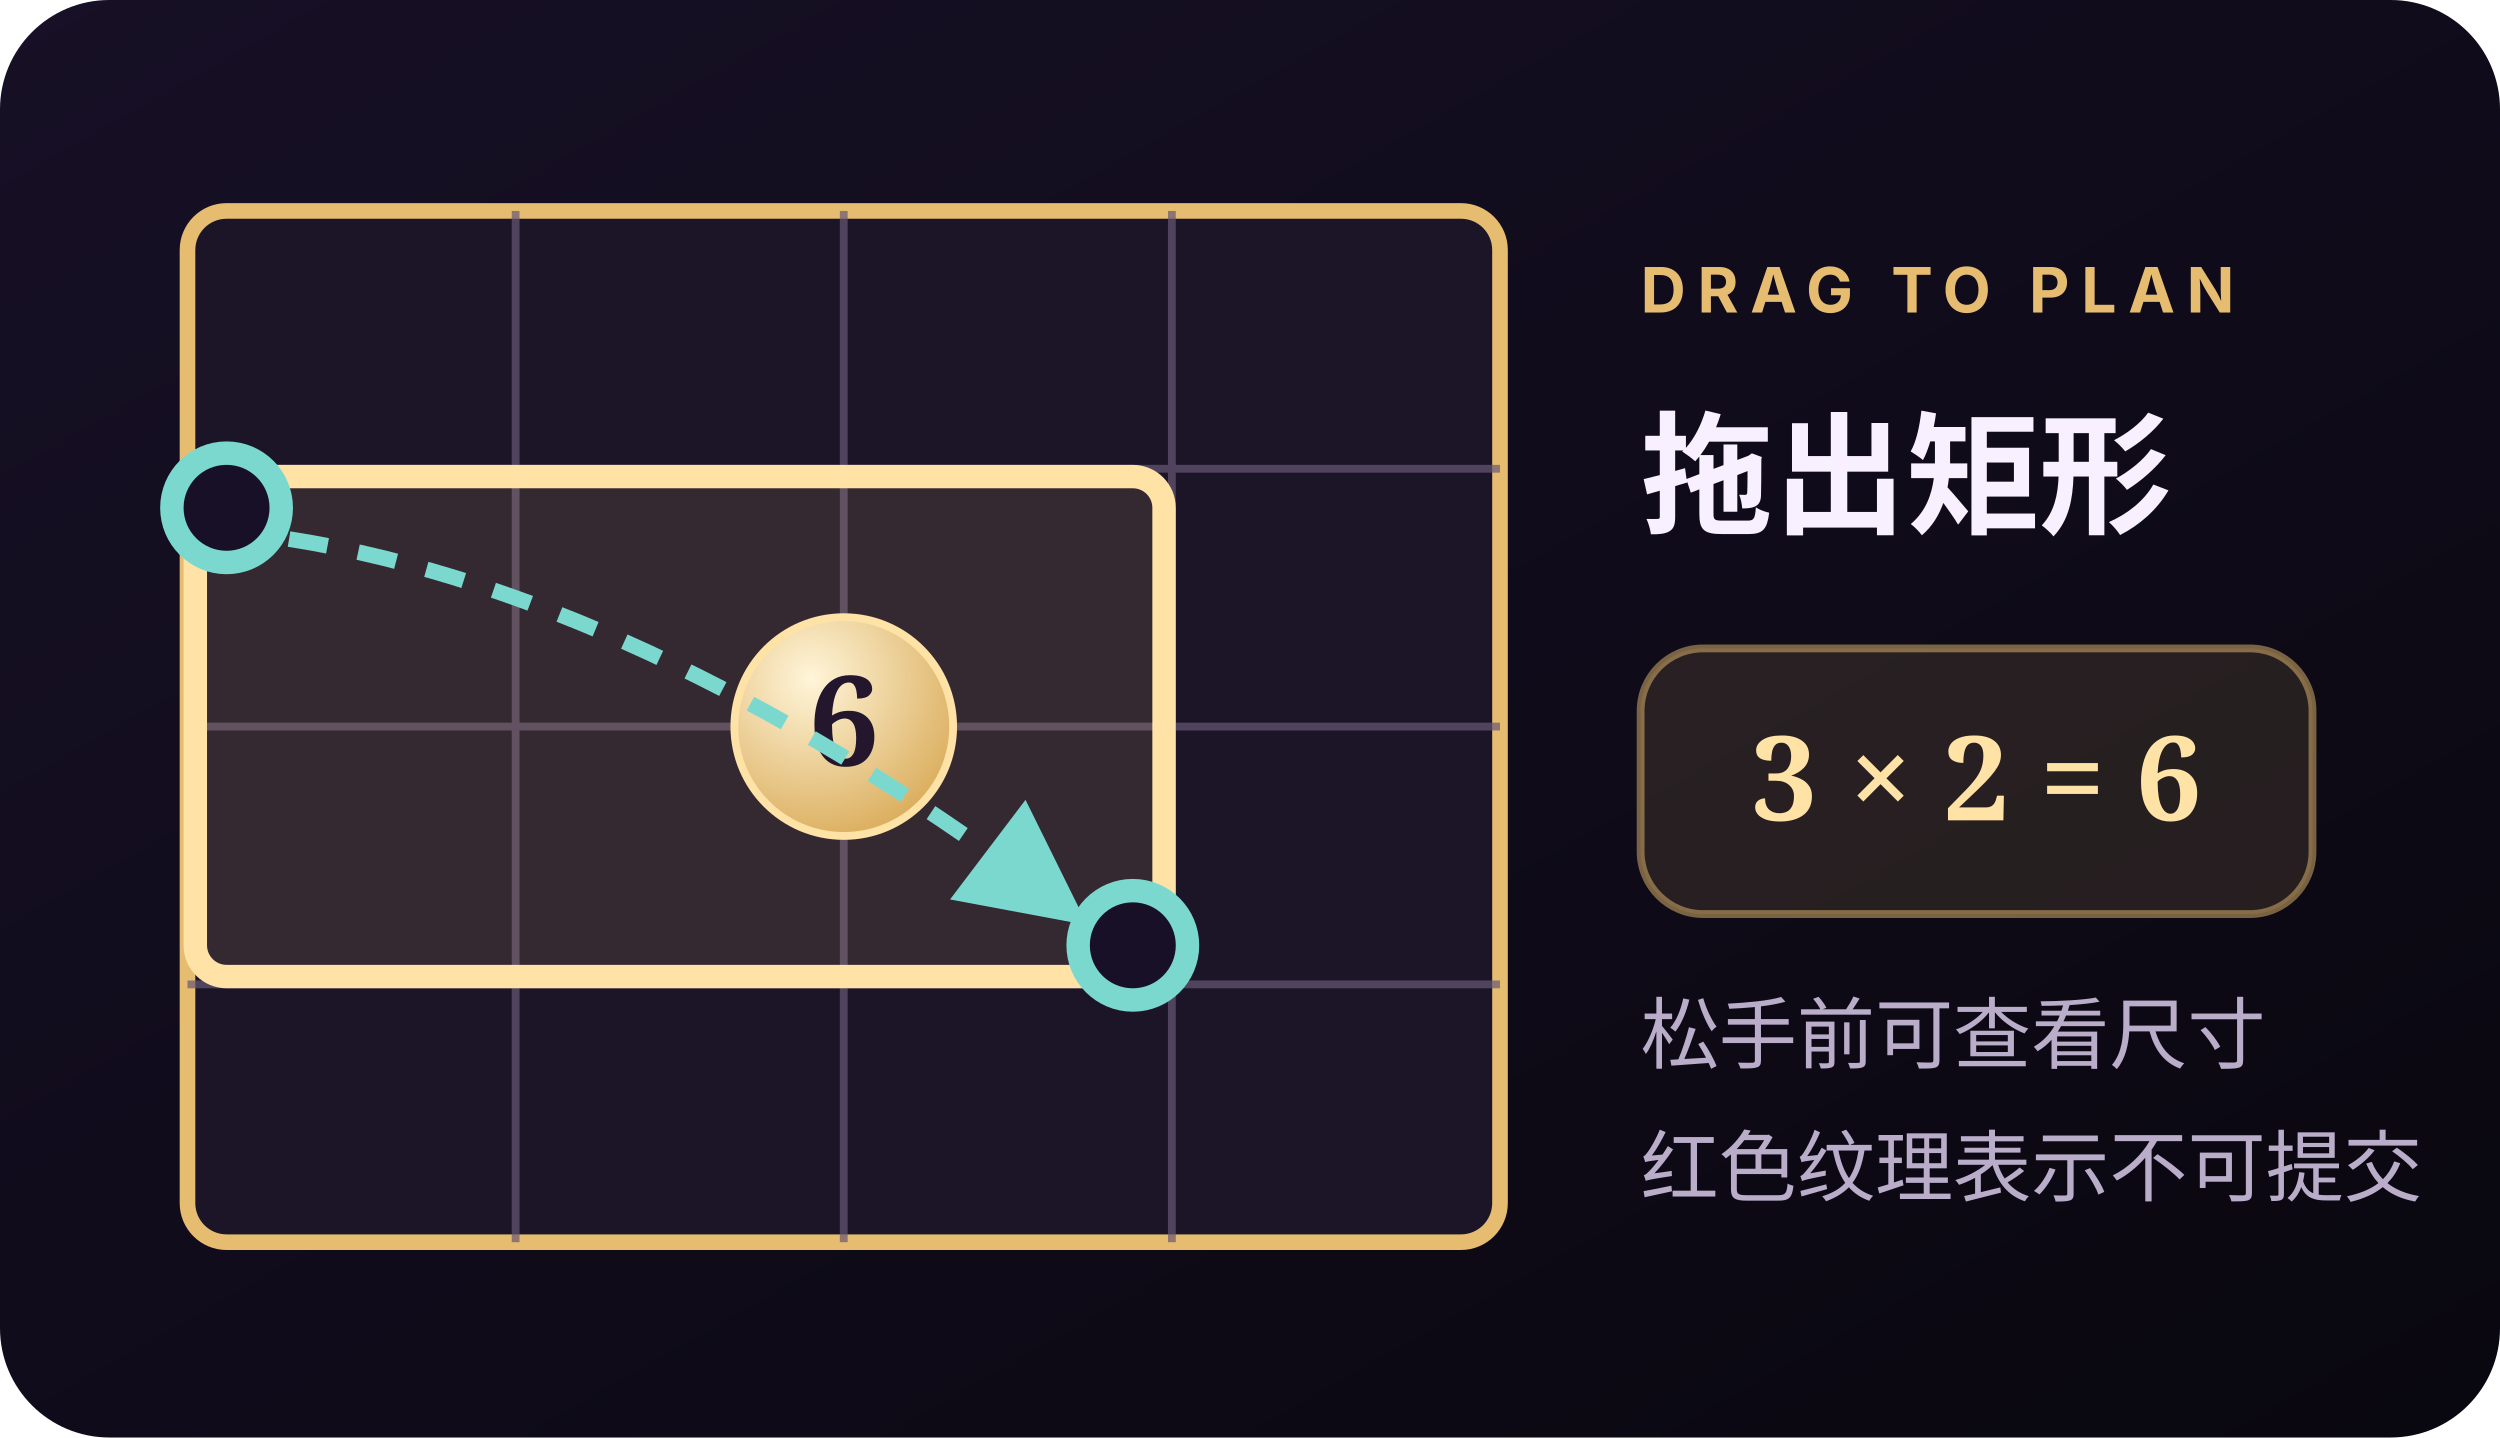
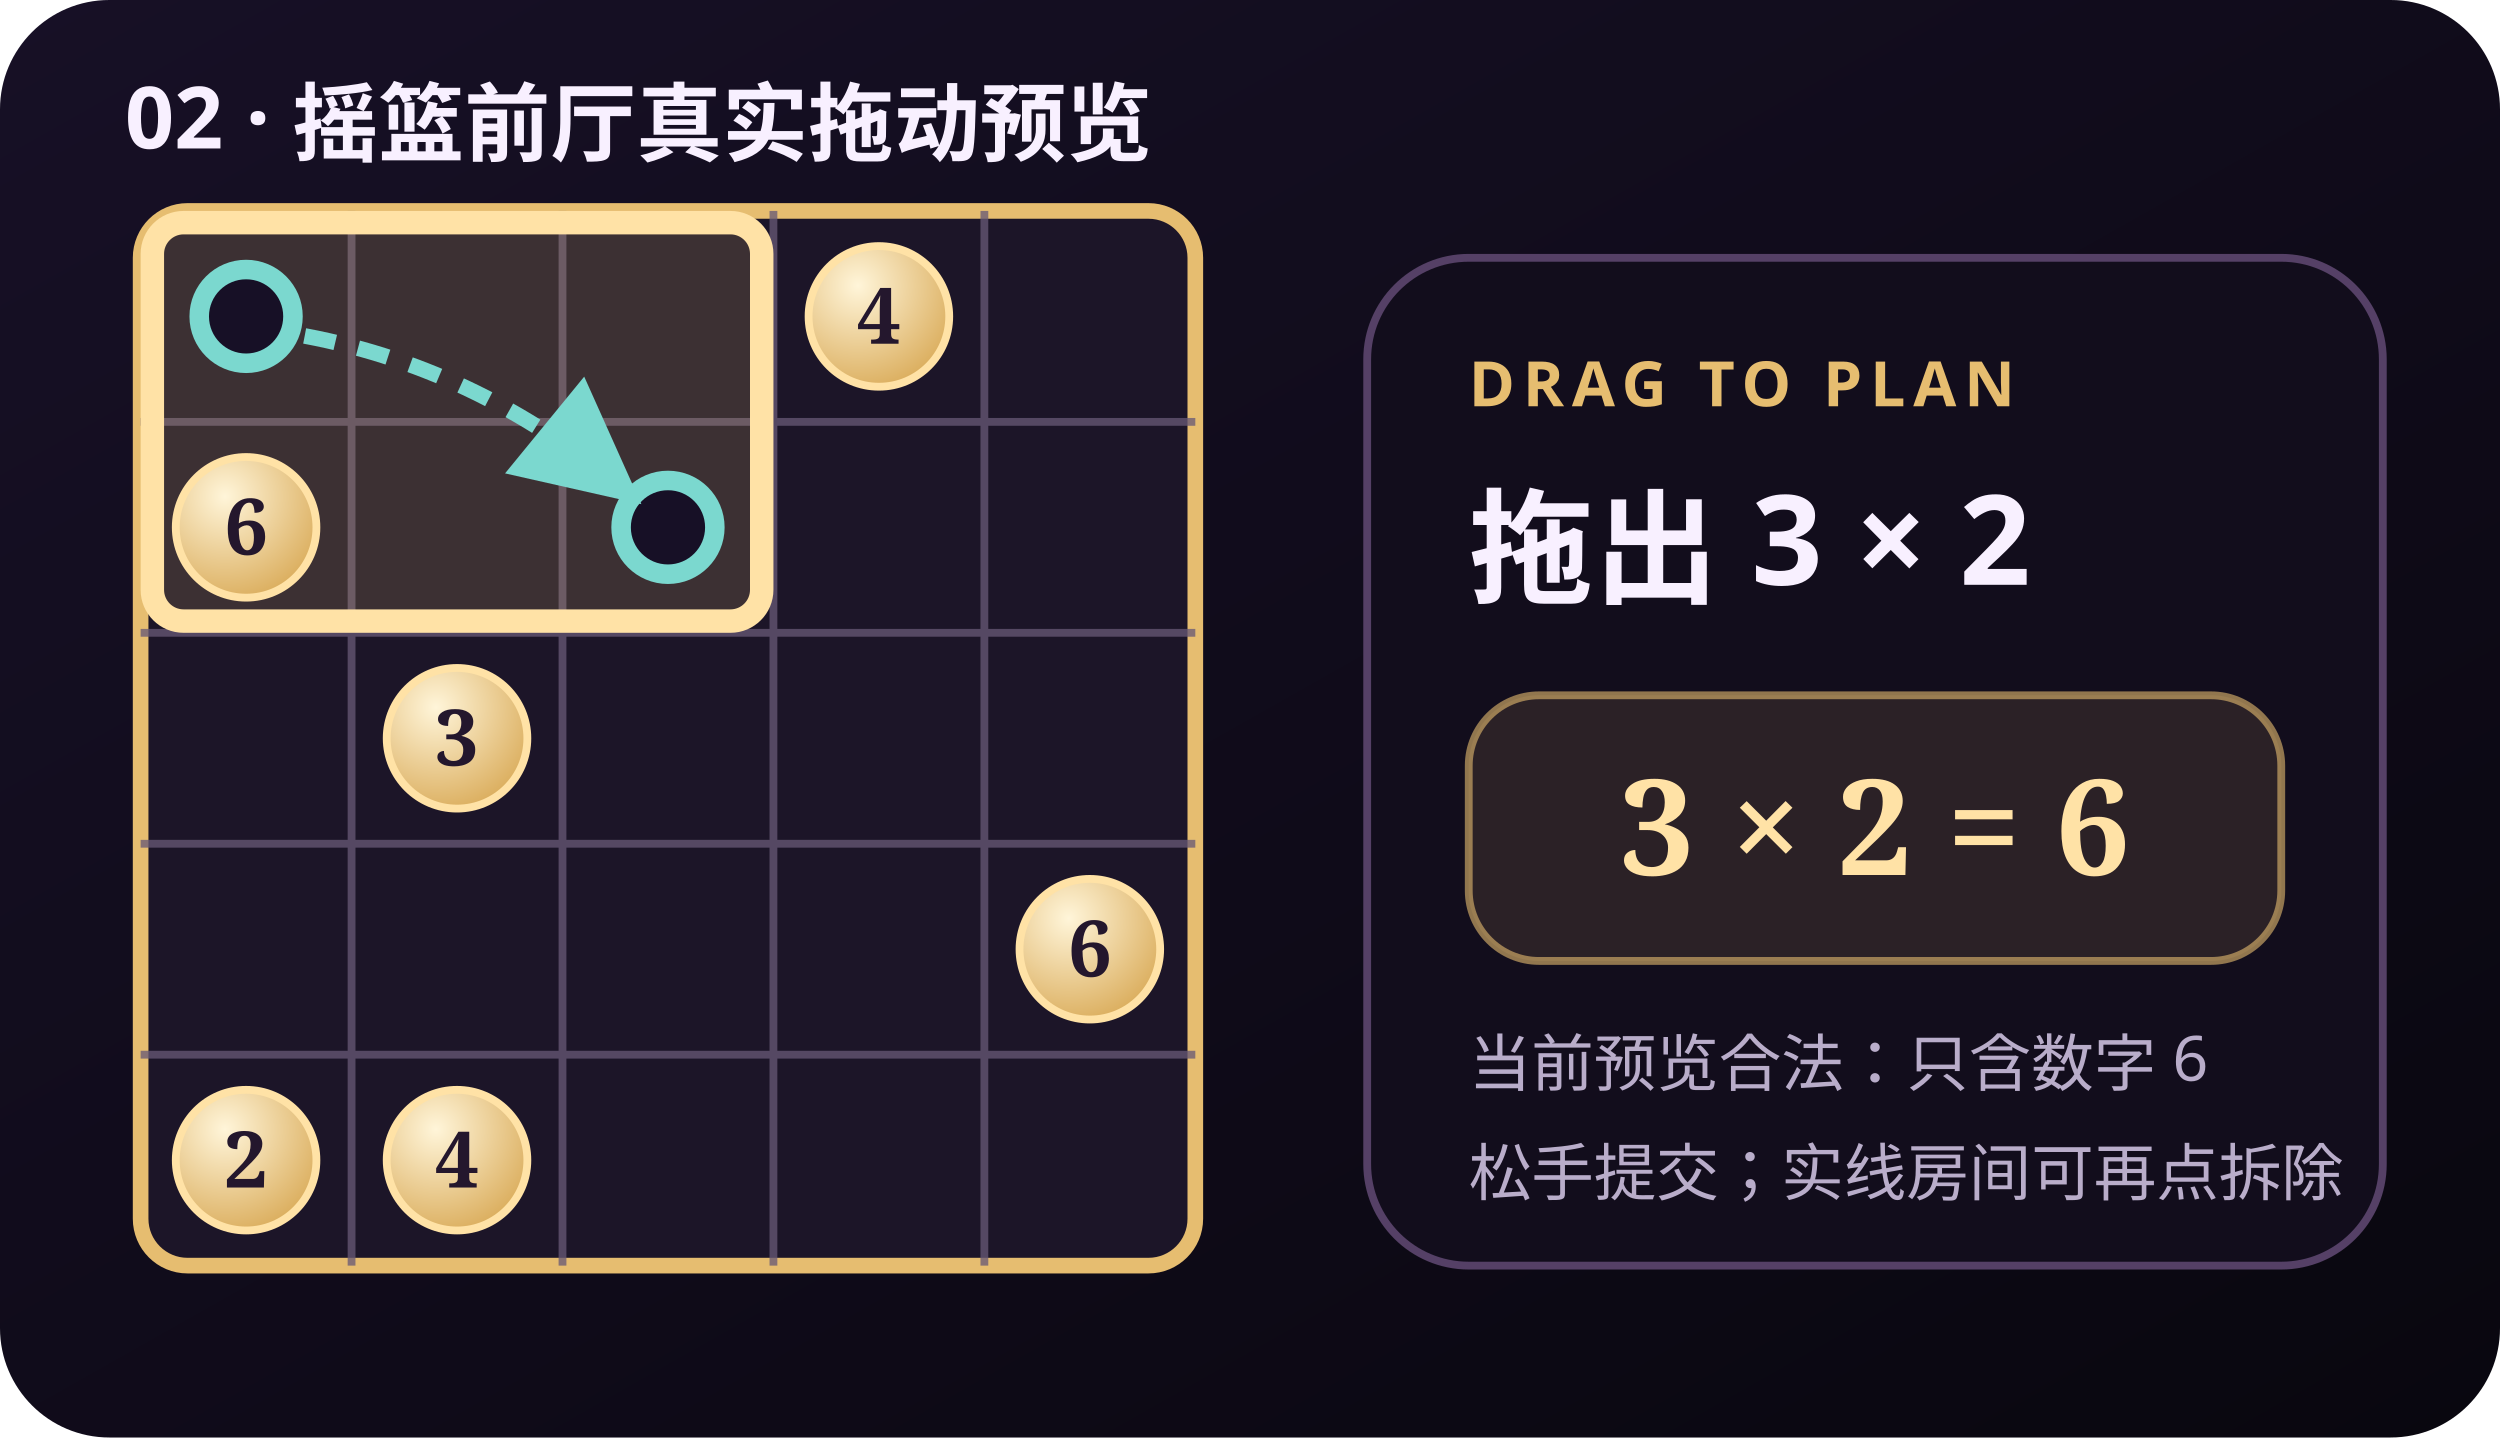
- <svg xmlns="http://www.w3.org/2000/svg" viewBox="0 0 320 184" preserveAspectRatio="xMidYMid meet" role="img" aria-labelledby="title description">
+ <svg xmlns="http://www.w3.org/2000/svg" viewBox="0 0 320 184" preserveAspectRatio="xMidYMid meet" role="img" aria-labelledby="title description" data-level-id="lullaby-lobby" data-tutorial-scene="operation" data-state="intermediate" data-board-size="5x5" data-preview-room="0,0,3,2" data-preview-area="6" data-contained-clue="0,1,6">
  <defs>
    <linearGradient id="bg" x1="0" y1="0" x2="1" y2="1">
      <stop stop-color="#171026" />
      <stop offset="1" stop-color="#09070f" />
    </linearGradient>
    <radialGradient id="clue" cx="35%" cy="28%" r="80%">
      <stop stop-color="#fff5d9" />
      <stop offset="1" stop-color="#d9aa57" />
    </radialGradient>
    <marker id="arrow" markerWidth="8" markerHeight="8" refX="6" refY="4" orient="auto">
      <path d="M0 0l8 4-8 4z" fill="#7bd8cf" />
    </marker>
  </defs>
  <rect width="320" height="184" rx="14" fill="url(#bg)" />
-   <g transform="translate(24 27)">
-     <rect width="168" height="132" rx="5" fill="#1c1528" stroke="#e6bd70" stroke-width="2" />
-     <g stroke="#675875" stroke-opacity=".7">
-       <path d="M42 0V132M84 0V132M126 0V132M0 33H168M0 66H168M0 99H168" />
+   <g font-family="system-ui, PingFang SC, sans-serif">
+     <text x="16" y="19" fill="#f8f0ff" font-size="11" font-weight="800">02 · 摇篮前厅真实拖动预览</text>
+     <rect x="18" y="27" width="135" height="135" rx="6" fill="#1c1528" stroke="#e6bd70" stroke-width="2" />
+     <path d="M45 27v135M72 27v135M99 27v135M126 27v135M18 54h135M18 81h135M18 108h135M18 135h135" fill="none" stroke="#675875" stroke-opacity=".76" />
+     <rect x="19.5" y="28.5" width="78" height="51" rx="4" fill="#e6bd70" fill-opacity=".16" stroke="#ffe2a6" stroke-width="3" />
+     <g fill="url(#clue)" stroke="#ffe2a6">
+       <circle cx="31.5" cy="67.5" r="9" />
+       <circle cx="58.5" cy="94.5" r="9" />
+       <circle cx="31.5" cy="148.5" r="9" />
+       <circle cx="58.5" cy="148.5" r="9" />
+       <circle cx="112.5" cy="40.5" r="9" />
+       <circle cx="139.5" cy="121.5" r="9" />
    </g>
-     <rect x="1" y="34" width="124" height="64" rx="4" fill="#e6bd70" fill-opacity=".12" stroke="#ffe2a6" stroke-width="3" />
-     <g transform="translate(84 66)">
-       <circle r="14" fill="url(#clue)" stroke="#ffe2a6" />
-       <text y="5" text-anchor="middle" fill="#24172d" font-family="Georgia,serif" font-size="16" font-weight="700">6</text>
+     <g fill="#24172d" font-family="Georgia,serif" font-size="10" font-weight="700" text-anchor="middle">
+       <text x="31.5" y="71">6</text>
+       <text x="58.5" y="98">3</text>
+       <text x="31.5" y="152">2</text>
+       <text x="58.5" y="152">4</text>
+       <text x="112.5" y="44">4</text>
+       <text x="139.5" y="125">6</text>
    </g>
-     <circle cx="5" cy="38" r="7" fill="#171026" stroke="#7bd8cf" stroke-width="3" />
-     <circle cx="121" cy="94" r="7" fill="#171026" stroke="#7bd8cf" stroke-width="3" />
-     <path d="M13 42C45 47 79 64 112 89" fill="none" stroke="#7bd8cf" stroke-width="2" stroke-dasharray="5 4" marker-end="url(#arrow)" />
-   </g>
-   <g transform="translate(210 40)" font-family="-apple-system,BlinkMacSystemFont,'PingFang SC',sans-serif">
-     <text fill="#e6bd70" font-size="8" font-weight="700" letter-spacing="1.5">DRAG TO PLAN</text>
-     <text y="27" fill="#f8f0ff" font-size="17" font-weight="700">拖出矩形</text>
-     <rect y="43" width="86" height="34" rx="8" fill="#e6bd70" fill-opacity=".12" stroke="#e6bd70" stroke-opacity=".5" />
-     <text x="43" y="65" text-anchor="middle" fill="#ffe2a6" font-family="Georgia,serif" font-size="15" font-weight="700">3 × 2 = 6</text>
-     <text y="96" fill="#b9adca" font-size="10">松手前可查看尺寸</text>
-     <text y="113" fill="#b9adca" font-size="10">红色纹理表示不可提交</text>
+     <circle cx="31.5" cy="40.5" r="6" fill="#171026" stroke="#7bd8cf" stroke-width="2.5" />
+     <circle cx="85.5" cy="67.5" r="6" fill="#171026" stroke="#7bd8cf" stroke-width="2.5" />
+     <path d="M39 43c16 3 29 10 40 19" fill="none" stroke="#7bd8cf" stroke-width="2" stroke-dasharray="4 3" marker-end="url(#arrow)" />
+     <rect x="175" y="33" width="130" height="129" rx="13" fill="#120d1c" stroke="#554066" />
+     <text x="188" y="52" fill="#e6bd70" font-size="8" font-weight="800" letter-spacing="1">DRAG TO PLAN</text>
+     <text x="188" y="76" fill="#f8f0ff" font-size="16" font-weight="800">拖出 3 × 2</text>
+     <rect x="188" y="89" width="104" height="34" rx="9" fill="#e6bd70" fill-opacity=".12" stroke="#e6bd70" stroke-opacity=".6" />
+     <text x="240" y="112" text-anchor="middle" fill="#ffe2a6" font-family="Georgia,serif" font-size="17" font-weight="700">3 × 2 = 6</text>
+     <text x="188" y="139" fill="#b9adca" font-size="8">当前预览合法：只含数字 6</text>
+     <text x="188" y="153" fill="#b9adca" font-size="8">松手提交；实线房间可再点拆除</text>
  </g>
</svg>
